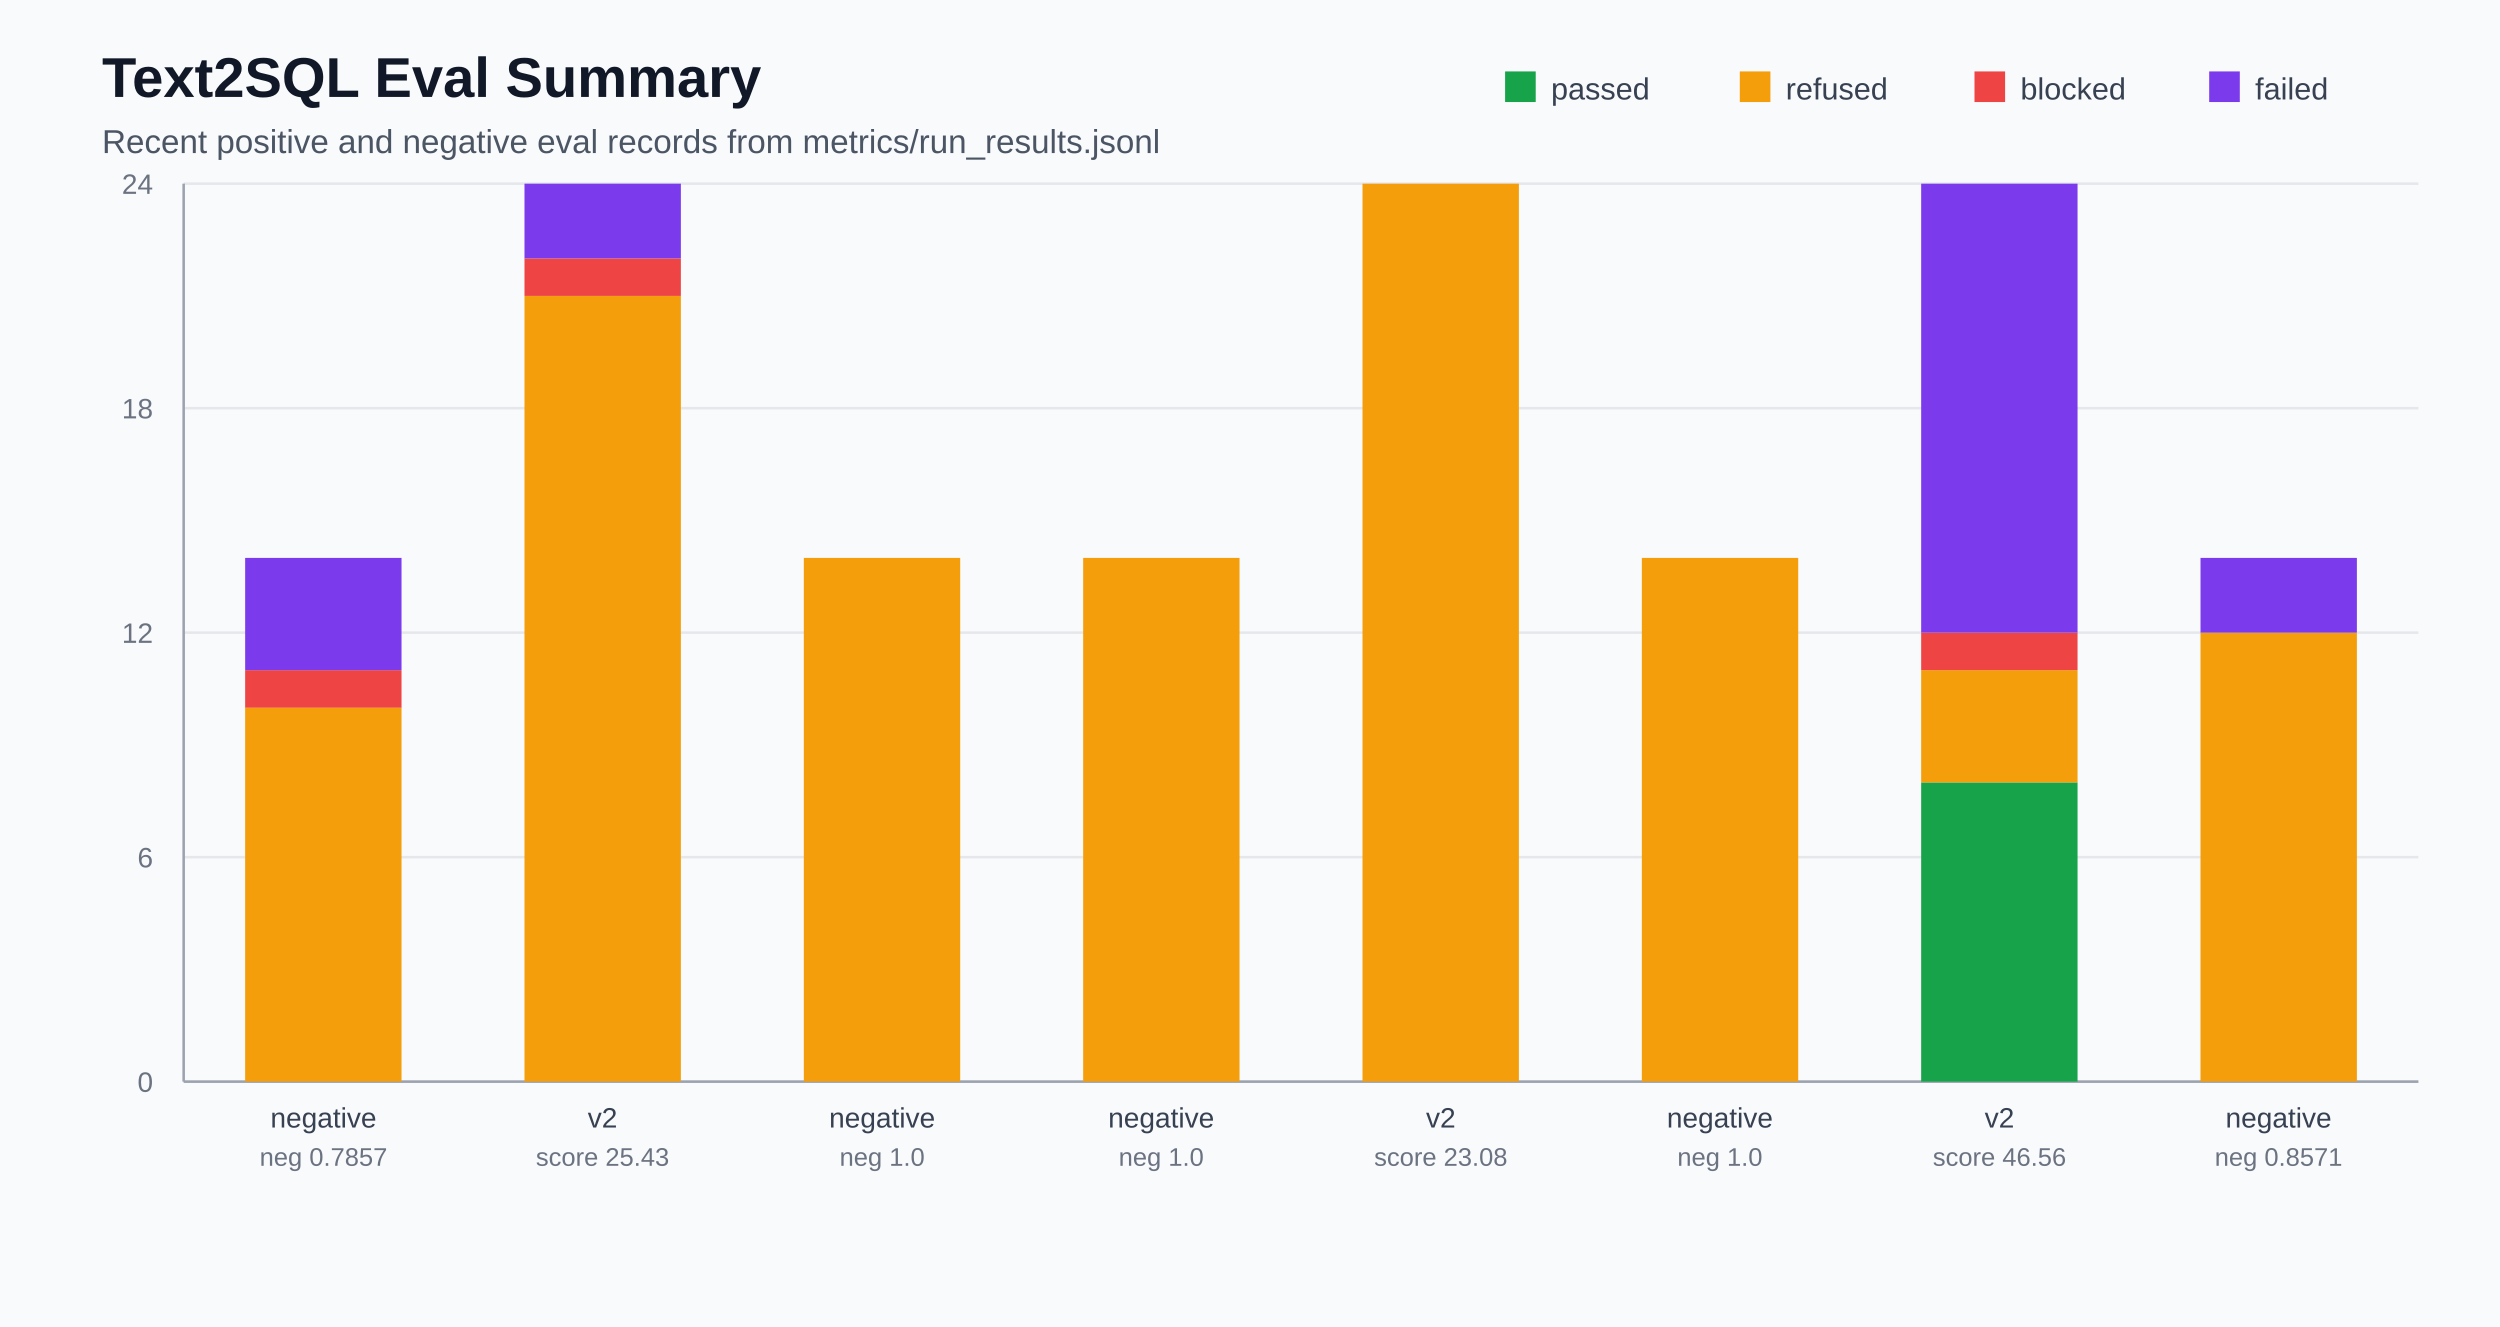
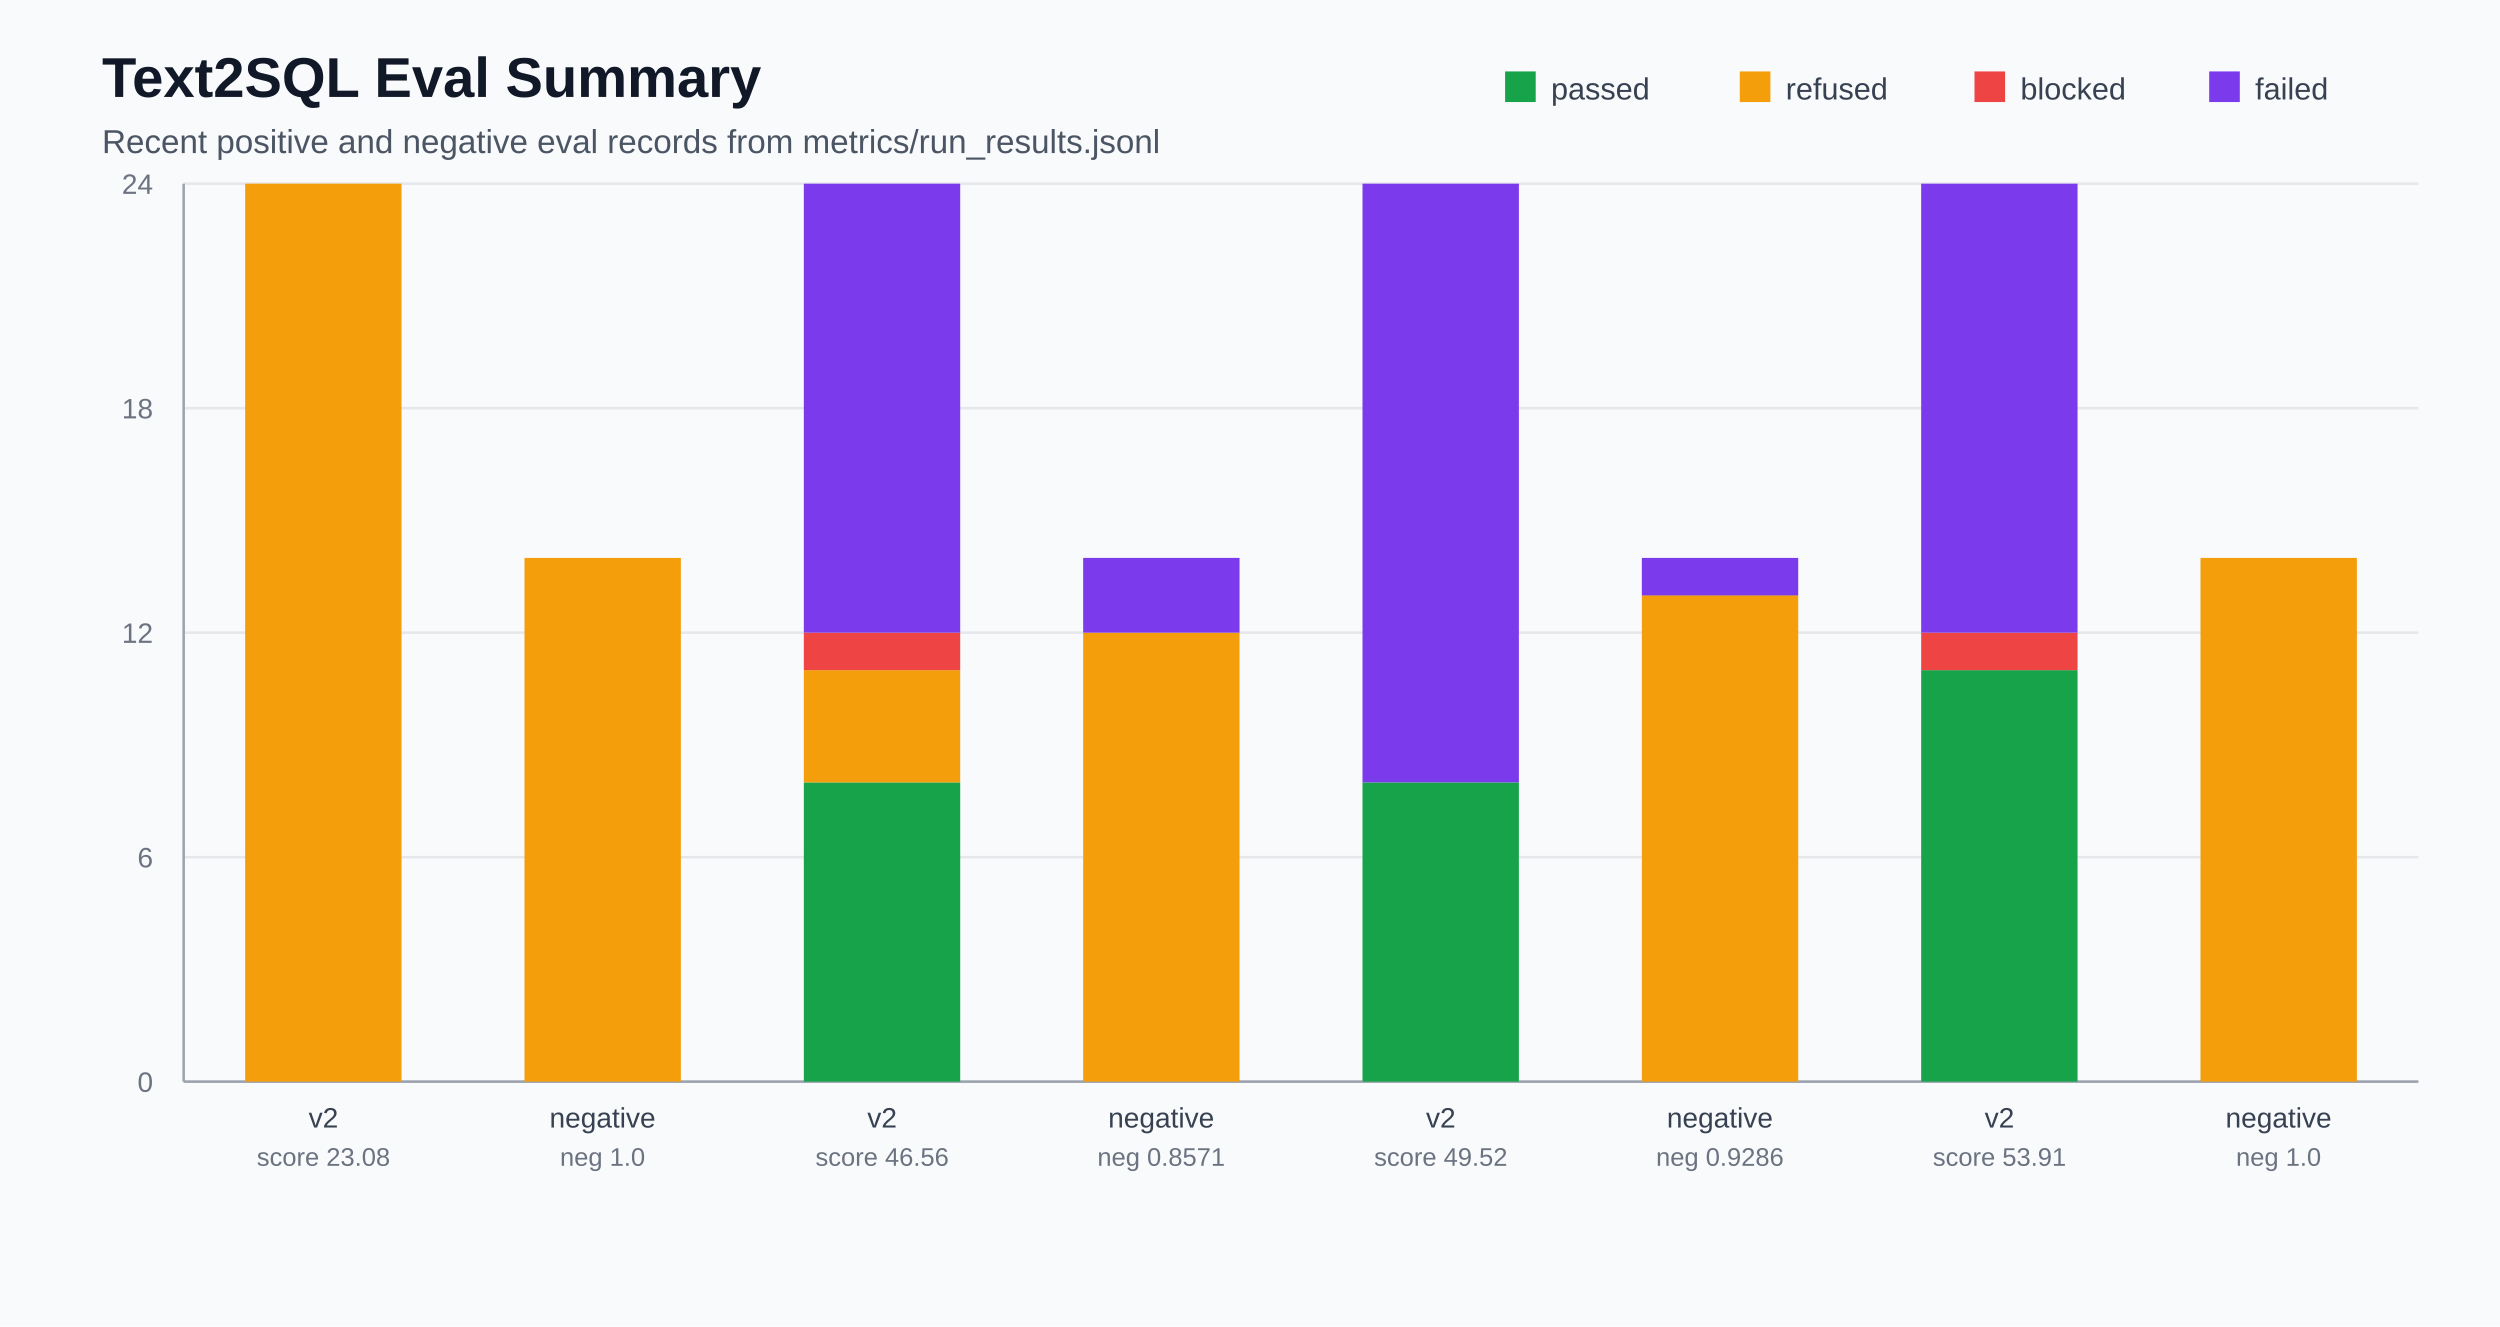
<svg xmlns="http://www.w3.org/2000/svg" width="980" height="520" viewBox="0 0 980 520" role="img" aria-labelledby="title desc">
  <rect width="980" height="520" fill="#f8fafc" />
  <text x="40" y="38" font-family="Arial, sans-serif" font-size="22" font-weight="700" fill="#111827">Text2SQL Eval Summary</text>
  <text x="40" y="60" font-family="Arial, sans-serif" font-size="13" fill="#4b5563">Recent positive and negative eval records from metrics/run_results.jsonl</text>
  <line x1="72" y1="424.0" x2="948" y2="424.0" stroke="#e5e7eb" />
  <text x="60" y="428.0" text-anchor="end" font-family="Arial, sans-serif" font-size="11" fill="#6b7280">0</text>
  <line x1="72" y1="336.0" x2="948" y2="336.0" stroke="#e5e7eb" />
  <text x="60" y="340.0" text-anchor="end" font-family="Arial, sans-serif" font-size="11" fill="#6b7280">6</text>
  <line x1="72" y1="248.0" x2="948" y2="248.0" stroke="#e5e7eb" />
  <text x="60" y="252.0" text-anchor="end" font-family="Arial, sans-serif" font-size="11" fill="#6b7280">12</text>
  <line x1="72" y1="160.0" x2="948" y2="160.0" stroke="#e5e7eb" />
  <text x="60" y="164.0" text-anchor="end" font-family="Arial, sans-serif" font-size="11" fill="#6b7280">18</text>
  <line x1="72" y1="72.0" x2="948" y2="72.0" stroke="#e5e7eb" />
  <text x="60" y="76.0" text-anchor="end" font-family="Arial, sans-serif" font-size="11" fill="#6b7280">24</text>
  <line x1="72" y1="72" x2="72" y2="424" stroke="#9ca3af" />
  <line x1="72" y1="424" x2="948" y2="424" stroke="#9ca3af" />
  <rect x="590" y="28" width="12" height="12" fill="#16a34a" />
  <text x="608" y="39" font-family="Arial, sans-serif" font-size="12" fill="#374151">passed</text>
  <rect x="682" y="28" width="12" height="12" fill="#f59e0b" />
  <text x="700" y="39" font-family="Arial, sans-serif" font-size="12" fill="#374151">refused</text>
  <rect x="774" y="28" width="12" height="12" fill="#ef4444" />
  <text x="792" y="39" font-family="Arial, sans-serif" font-size="12" fill="#374151">blocked</text>
  <rect x="866" y="28" width="12" height="12" fill="#7c3aed" />
  <text x="884" y="39" font-family="Arial, sans-serif" font-size="12" fill="#374151">failed</text>
-   <rect x="96.1" y="277.3" width="61.3" height="146.7" fill="#f59e0b" />
-   <rect x="96.1" y="262.7" width="61.3" height="14.7" fill="#ef4444" />
-   <rect x="96.1" y="218.7" width="61.3" height="44.0" fill="#7c3aed" />
-   <text x="126.8" y="442.0" text-anchor="middle" font-family="Arial, sans-serif" font-size="11" fill="#374151">negative</text>
-   <text x="126.8" y="457.0" text-anchor="middle" font-family="Arial, sans-serif" font-size="10" fill="#6b7280">neg 0.7857</text>
-   <rect x="205.6" y="116.0" width="61.3" height="308.0" fill="#f59e0b" />
-   <rect x="205.6" y="101.3" width="61.3" height="14.7" fill="#ef4444" />
-   <rect x="205.6" y="72.0" width="61.3" height="29.3" fill="#7c3aed" />
-   <text x="236.2" y="442.0" text-anchor="middle" font-family="Arial, sans-serif" font-size="11" fill="#374151">v2</text>
-   <text x="236.2" y="457.0" text-anchor="middle" font-family="Arial, sans-serif" font-size="10" fill="#6b7280">score 25.43</text>
-   <rect x="315.1" y="218.7" width="61.3" height="205.3" fill="#f59e0b" />
-   <text x="345.8" y="442.0" text-anchor="middle" font-family="Arial, sans-serif" font-size="11" fill="#374151">negative</text>
-   <text x="345.8" y="457.0" text-anchor="middle" font-family="Arial, sans-serif" font-size="10" fill="#6b7280">neg 1.0</text>
-   <rect x="424.6" y="218.7" width="61.3" height="205.3" fill="#f59e0b" />
+   <rect x="96.1" y="72.0" width="61.3" height="352.0" fill="#f59e0b" />
+   <text x="126.8" y="442.0" text-anchor="middle" font-family="Arial, sans-serif" font-size="11" fill="#374151">v2</text>
+   <text x="126.8" y="457.0" text-anchor="middle" font-family="Arial, sans-serif" font-size="10" fill="#6b7280">score 23.08</text>
+   <rect x="205.6" y="218.7" width="61.3" height="205.3" fill="#f59e0b" />
+   <text x="236.2" y="442.0" text-anchor="middle" font-family="Arial, sans-serif" font-size="11" fill="#374151">negative</text>
+   <text x="236.2" y="457.0" text-anchor="middle" font-family="Arial, sans-serif" font-size="10" fill="#6b7280">neg 1.0</text>
+   <rect x="315.1" y="306.7" width="61.3" height="117.3" fill="#16a34a" />
+   <rect x="315.1" y="262.7" width="61.3" height="44.0" fill="#f59e0b" />
+   <rect x="315.1" y="248.0" width="61.3" height="14.7" fill="#ef4444" />
+   <rect x="315.1" y="72.0" width="61.3" height="176.0" fill="#7c3aed" />
+   <text x="345.8" y="442.0" text-anchor="middle" font-family="Arial, sans-serif" font-size="11" fill="#374151">v2</text>
+   <text x="345.8" y="457.0" text-anchor="middle" font-family="Arial, sans-serif" font-size="10" fill="#6b7280">score 46.56</text>
+   <rect x="424.6" y="248.0" width="61.3" height="176.0" fill="#f59e0b" />
+   <rect x="424.6" y="218.7" width="61.3" height="29.3" fill="#7c3aed" />
  <text x="455.2" y="442.0" text-anchor="middle" font-family="Arial, sans-serif" font-size="11" fill="#374151">negative</text>
-   <text x="455.2" y="457.0" text-anchor="middle" font-family="Arial, sans-serif" font-size="10" fill="#6b7280">neg 1.0</text>
-   <rect x="534.1" y="72.0" width="61.3" height="352.0" fill="#f59e0b" />
+   <text x="455.2" y="457.0" text-anchor="middle" font-family="Arial, sans-serif" font-size="10" fill="#6b7280">neg 0.8571</text>
+   <rect x="534.1" y="306.7" width="61.3" height="117.3" fill="#16a34a" />
+   <rect x="534.1" y="72.0" width="61.3" height="234.7" fill="#7c3aed" />
  <text x="564.8" y="442.0" text-anchor="middle" font-family="Arial, sans-serif" font-size="11" fill="#374151">v2</text>
-   <text x="564.8" y="457.0" text-anchor="middle" font-family="Arial, sans-serif" font-size="10" fill="#6b7280">score 23.08</text>
-   <rect x="643.6" y="218.7" width="61.3" height="205.3" fill="#f59e0b" />
+   <text x="564.8" y="457.0" text-anchor="middle" font-family="Arial, sans-serif" font-size="10" fill="#6b7280">score 49.52</text>
+   <rect x="643.6" y="233.3" width="61.3" height="190.7" fill="#f59e0b" />
+   <rect x="643.6" y="218.7" width="61.3" height="14.7" fill="#7c3aed" />
  <text x="674.2" y="442.0" text-anchor="middle" font-family="Arial, sans-serif" font-size="11" fill="#374151">negative</text>
-   <text x="674.2" y="457.0" text-anchor="middle" font-family="Arial, sans-serif" font-size="10" fill="#6b7280">neg 1.0</text>
-   <rect x="753.1" y="306.7" width="61.3" height="117.3" fill="#16a34a" />
-   <rect x="753.1" y="262.7" width="61.3" height="44.0" fill="#f59e0b" />
+   <text x="674.2" y="457.0" text-anchor="middle" font-family="Arial, sans-serif" font-size="10" fill="#6b7280">neg 0.9286</text>
+   <rect x="753.1" y="262.7" width="61.3" height="161.3" fill="#16a34a" />
  <rect x="753.1" y="248.0" width="61.3" height="14.7" fill="#ef4444" />
  <rect x="753.1" y="72.0" width="61.3" height="176.0" fill="#7c3aed" />
  <text x="783.8" y="442.0" text-anchor="middle" font-family="Arial, sans-serif" font-size="11" fill="#374151">v2</text>
-   <text x="783.8" y="457.0" text-anchor="middle" font-family="Arial, sans-serif" font-size="10" fill="#6b7280">score 46.56</text>
-   <rect x="862.6" y="248.0" width="61.3" height="176.0" fill="#f59e0b" />
-   <rect x="862.6" y="218.7" width="61.3" height="29.3" fill="#7c3aed" />
+   <text x="783.8" y="457.0" text-anchor="middle" font-family="Arial, sans-serif" font-size="10" fill="#6b7280">score 53.91</text>
+   <rect x="862.6" y="218.7" width="61.3" height="205.3" fill="#f59e0b" />
  <text x="893.2" y="442.0" text-anchor="middle" font-family="Arial, sans-serif" font-size="11" fill="#374151">negative</text>
-   <text x="893.2" y="457.0" text-anchor="middle" font-family="Arial, sans-serif" font-size="10" fill="#6b7280">neg 0.8571</text>
+   <text x="893.2" y="457.0" text-anchor="middle" font-family="Arial, sans-serif" font-size="10" fill="#6b7280">neg 1.0</text>
</svg>
